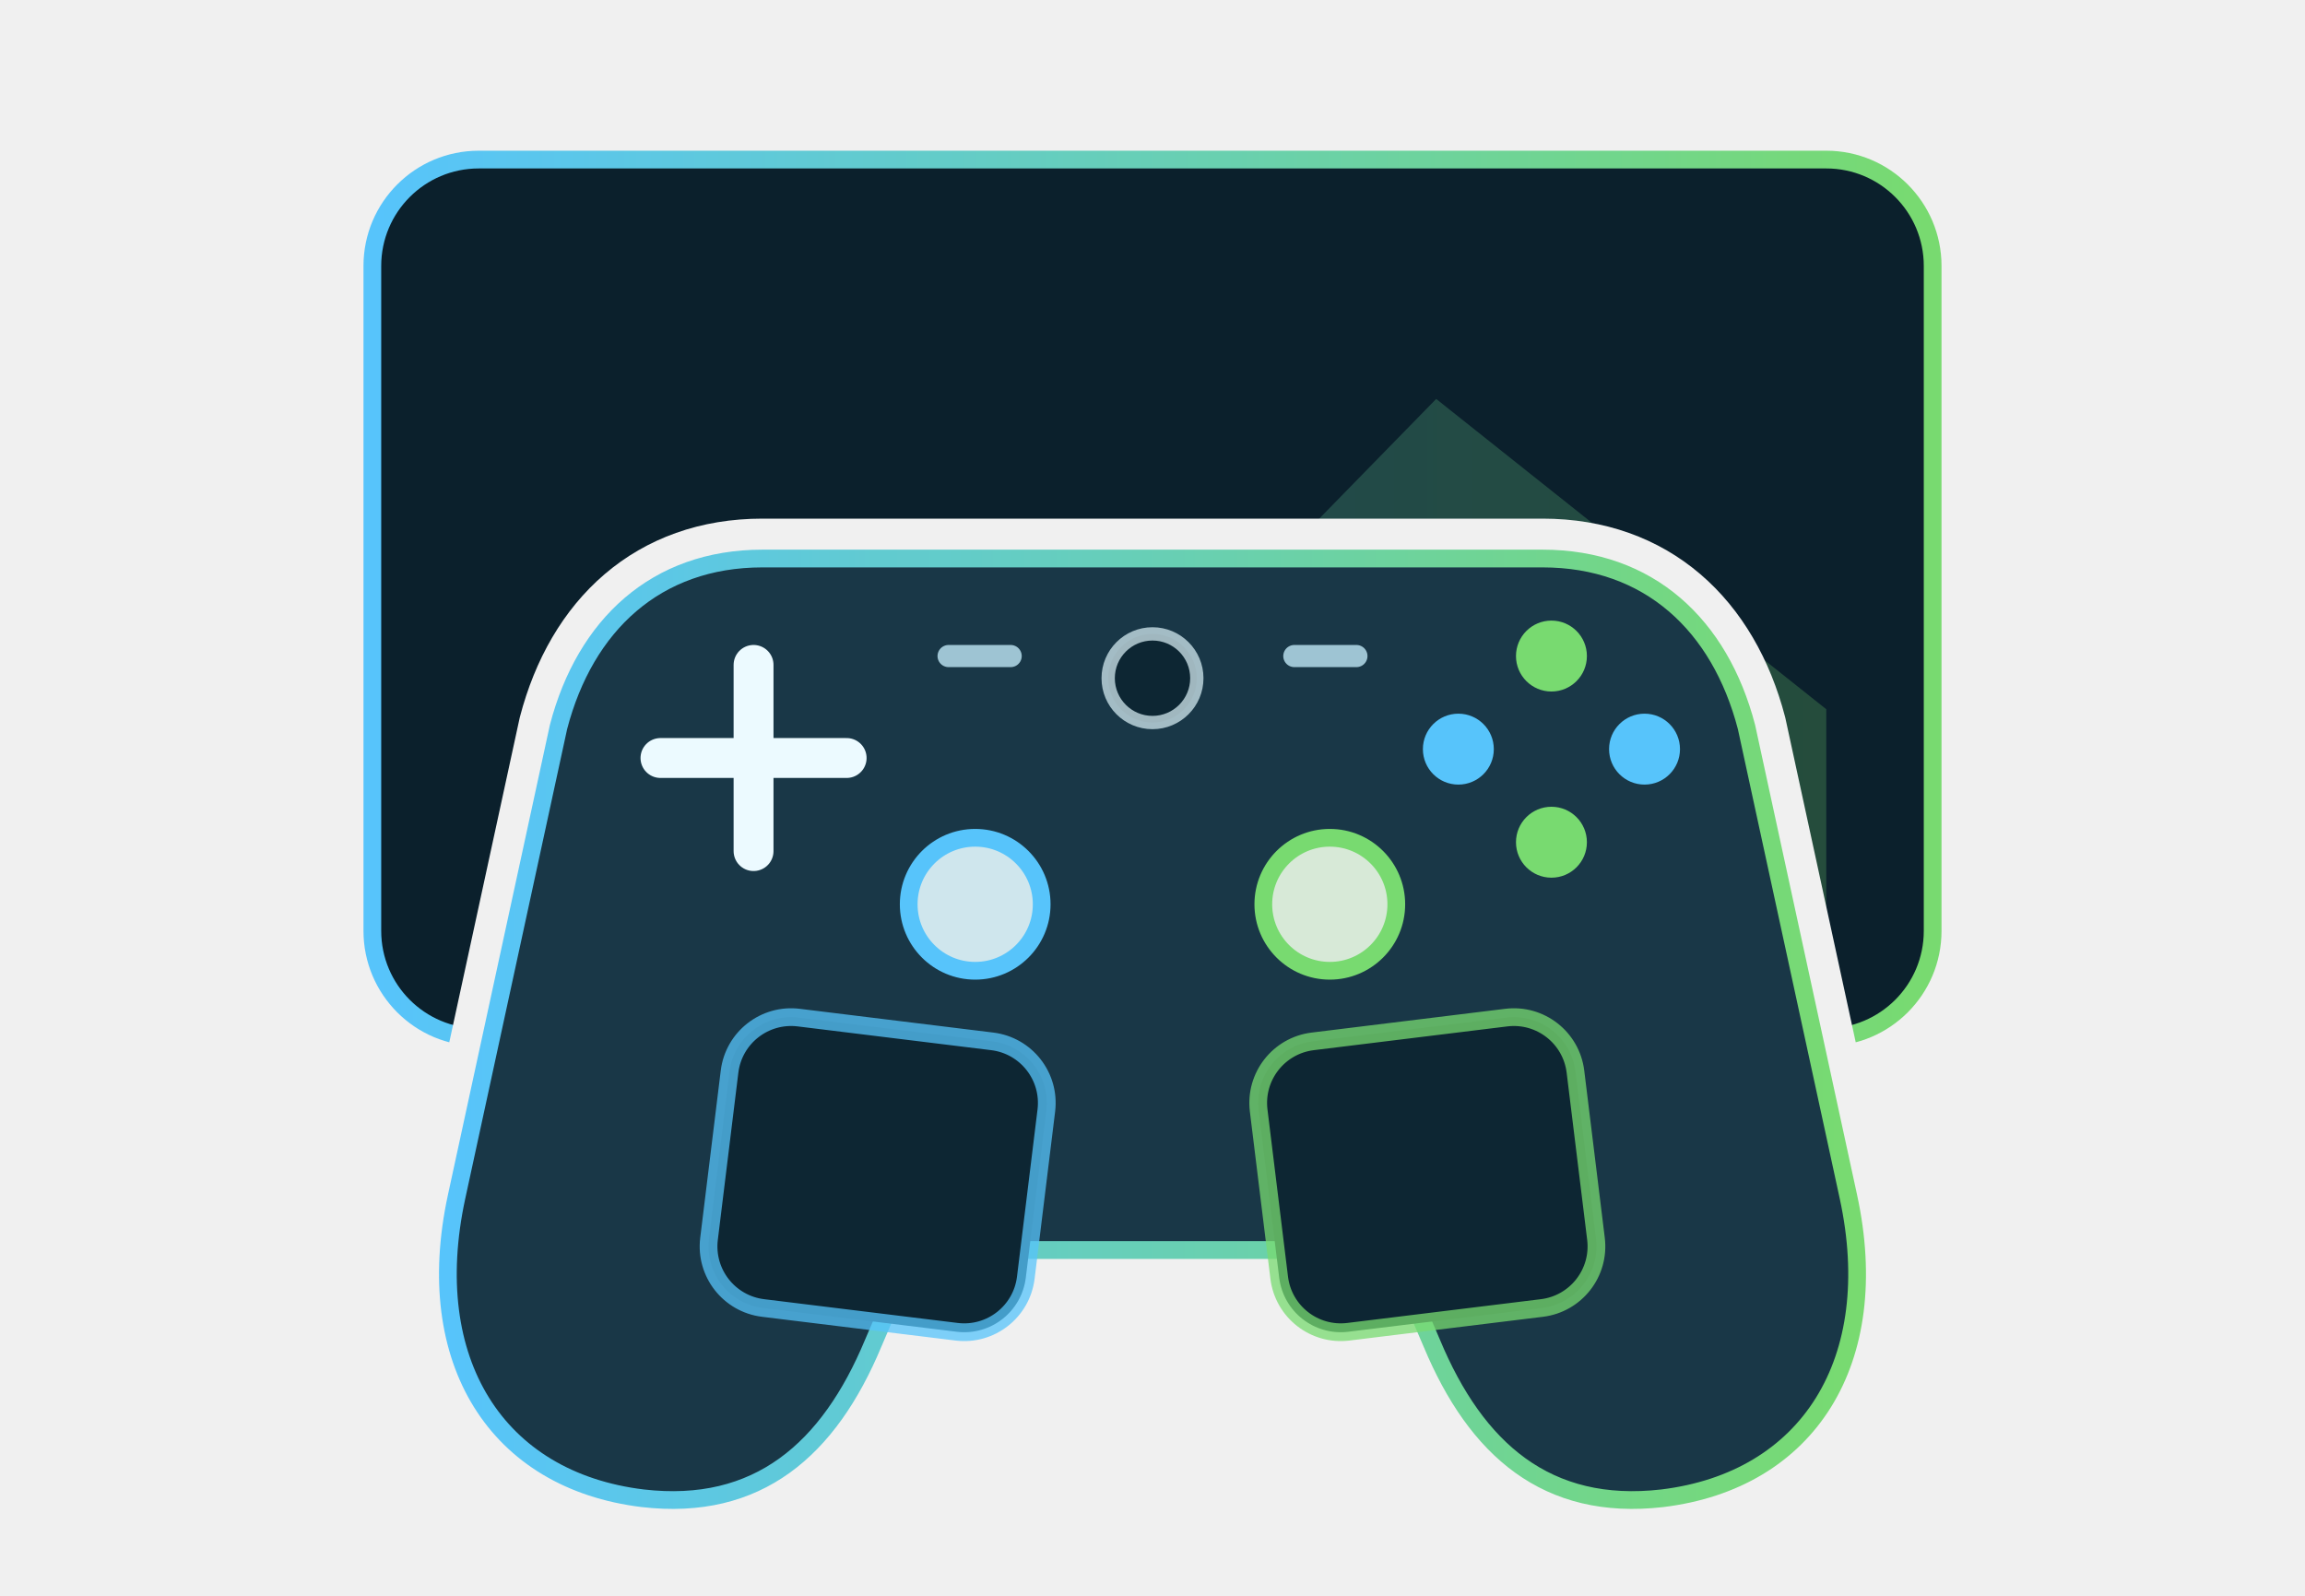
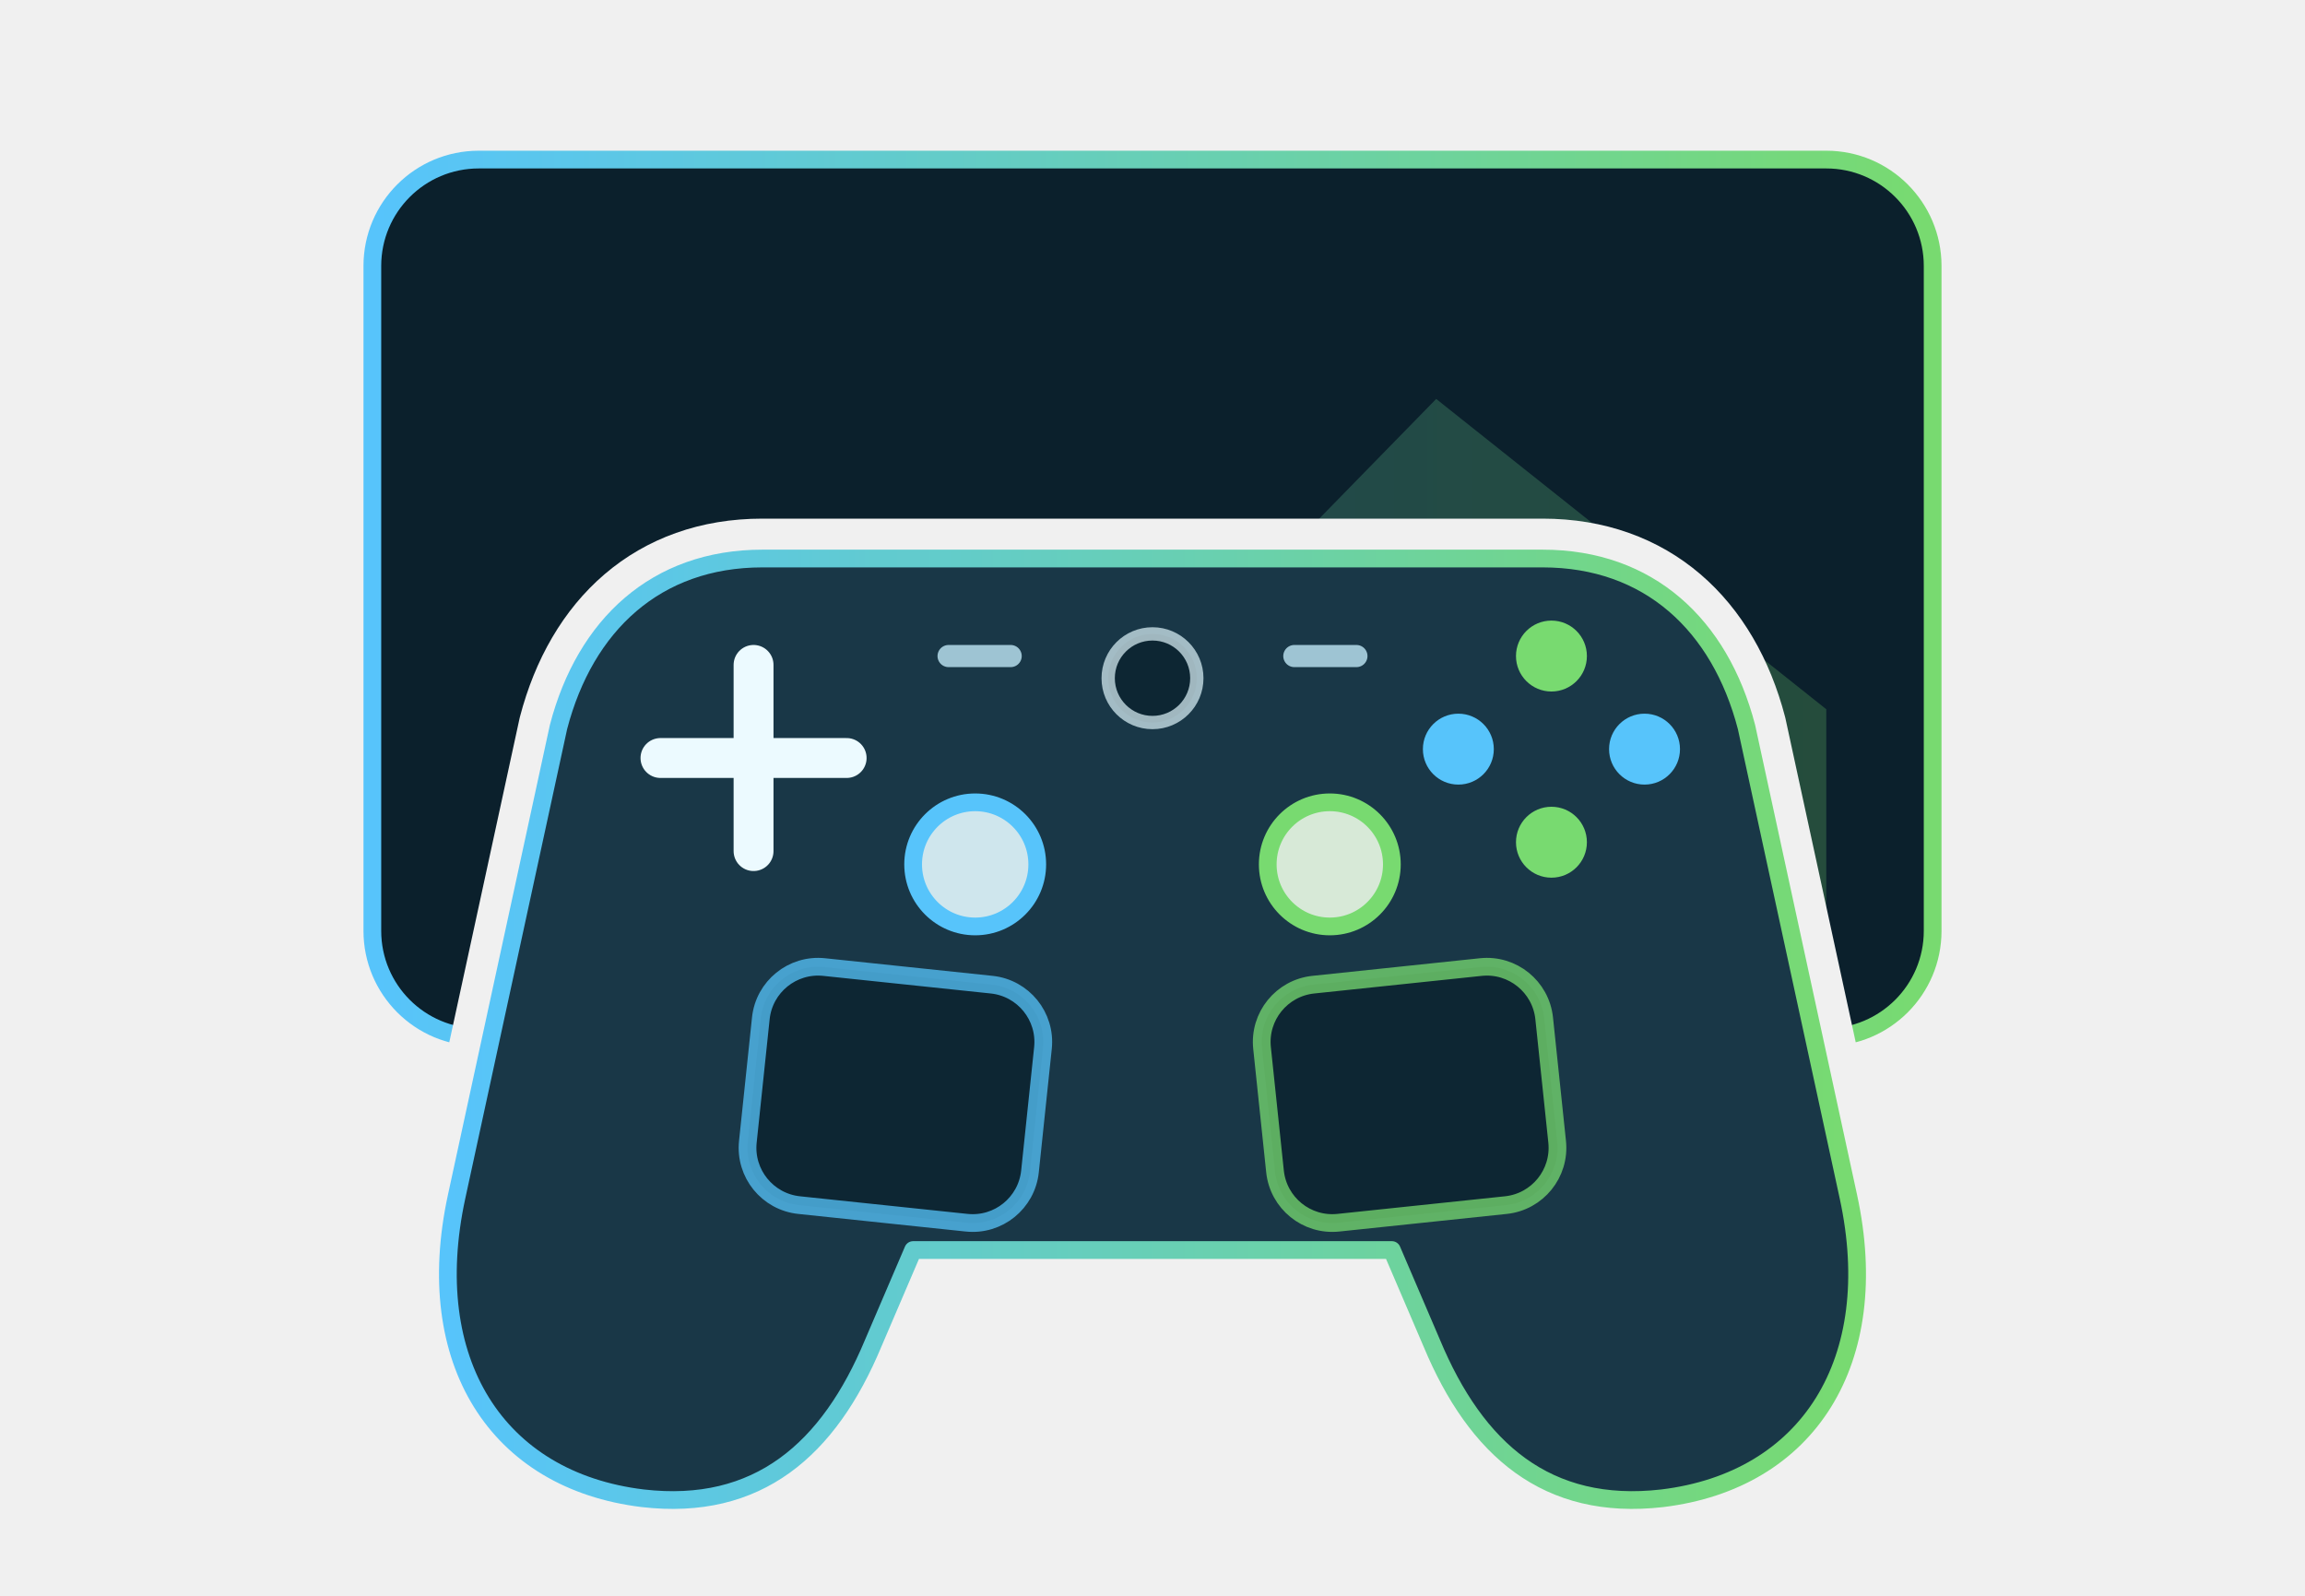
<svg xmlns="http://www.w3.org/2000/svg" viewBox="0 0 520 360" role="img" aria-labelledby="title desc">
  <defs>
    <linearGradient id="g" x1="0" x2="1">
      <stop stop-color="#57c4fb" />
      <stop offset="1" stop-color="#78da70" />
    </linearGradient>
    <path id="controller-shape" d="M172 126h176c24 0 40 15 46 38l23 106c8 37-9 64-42 68-26 3-42-11-52-35l-9-21H206l-9 21c-10 24-26 38-52 35-33-4-50-31-42-68l23-106c6-23 22-38 46-38z" />
    <mask id="controller-clearance" maskUnits="userSpaceOnUse" x="0" y="0" width="520" height="360">
      <rect width="520" height="360" fill="white" />
      <use id="controller-knockout" href="#controller-shape" fill="black" stroke="black" stroke-width="18" stroke-linejoin="round" />
    </mask>
  </defs>
  <g mask="url(#controller-clearance)">
    <rect id="gaming-display" x="84" y="36" width="352" height="198" rx="24" fill="#0b202c" stroke="url(#g)" stroke-width="4" />
    <path id="gaming-scene" d="M108 208 182 132l56 46 86-88 88 70v48H108z" fill="url(#g)" opacity=".24" />
  </g>
-   <use id="controller" data-left="103" data-right="417" data-top="126" data-bottom="341" href="#controller-shape" fill="#193747" stroke="url(#g)" stroke-width="4" stroke-linejoin="round" />
+   <use id="controller" data-left="103" data-right="417" data-top="126" data-bottom="341" data-saddle-y="282" href="#controller-shape" fill="#193747" stroke="url(#g)" stroke-width="4" stroke-linejoin="round" />
  <path id="direction-pad" data-center-x="170" d="M170 150v42m-21-21h42" stroke="#ecfaff" stroke-width="9" stroke-linecap="round" />
  <circle id="button-top" cx="350" cy="148" r="8" fill="#78da70" />
  <circle id="button-right" cx="371" cy="169" r="8" fill="#57c4fb" />
  <circle id="button-left" cx="329" cy="169" r="8" fill="#57c4fb" />
  <circle id="button-bottom" cx="350" cy="190" r="8" fill="#78da70" />
  <circle id="steam-button" cx="260" cy="153" r="10" fill="#0d2633" stroke="#dff5fb" stroke-opacity=".7" stroke-width="3" />
  <path d="M214 148h14m64 0h14" stroke="#9ec4d3" stroke-width="5" stroke-linecap="round" />
-   <circle id="left-stick" cx="220" cy="204" r="15" fill="#dff5fb" fill-opacity=".92" stroke="#57c4fb" stroke-width="4" />
-   <circle id="right-stick" cx="300" cy="204" r="15" fill="#e7f9e3" fill-opacity=".92" stroke="#78da70" stroke-width="4" />
-   <rect id="left-trackpad" x="162" y="232" width="72" height="66" rx="14" transform="rotate(7 198 265)" fill="#0d2633" stroke="#57c4fb" stroke-opacity=".75" stroke-width="4" />
-   <rect id="right-trackpad" x="286" y="232" width="72" height="66" rx="14" transform="rotate(-7 322 265)" fill="#0d2633" stroke="#78da70" stroke-opacity=".75" stroke-width="4" />
+   <circle id="left-stick" cx="220" cy="195" r="14" fill="#dff5fb" fill-opacity=".92" stroke="#57c4fb" stroke-width="4" />
+   <circle id="right-stick" cx="300" cy="195" r="14" fill="#e7f9e3" fill-opacity=".92" stroke="#78da70" stroke-width="4" />
+   <rect id="left-trackpad" x="170" y="220" width="64" height="54" rx="13" transform="rotate(6 202 247)" fill="#0d2633" stroke="#57c4fb" stroke-opacity=".75" stroke-width="4" />
+   <rect id="right-trackpad" x="286" y="220" width="64" height="54" rx="13" transform="rotate(-6 318 247)" fill="#0d2633" stroke="#78da70" stroke-opacity=".75" stroke-width="4" />
</svg>
